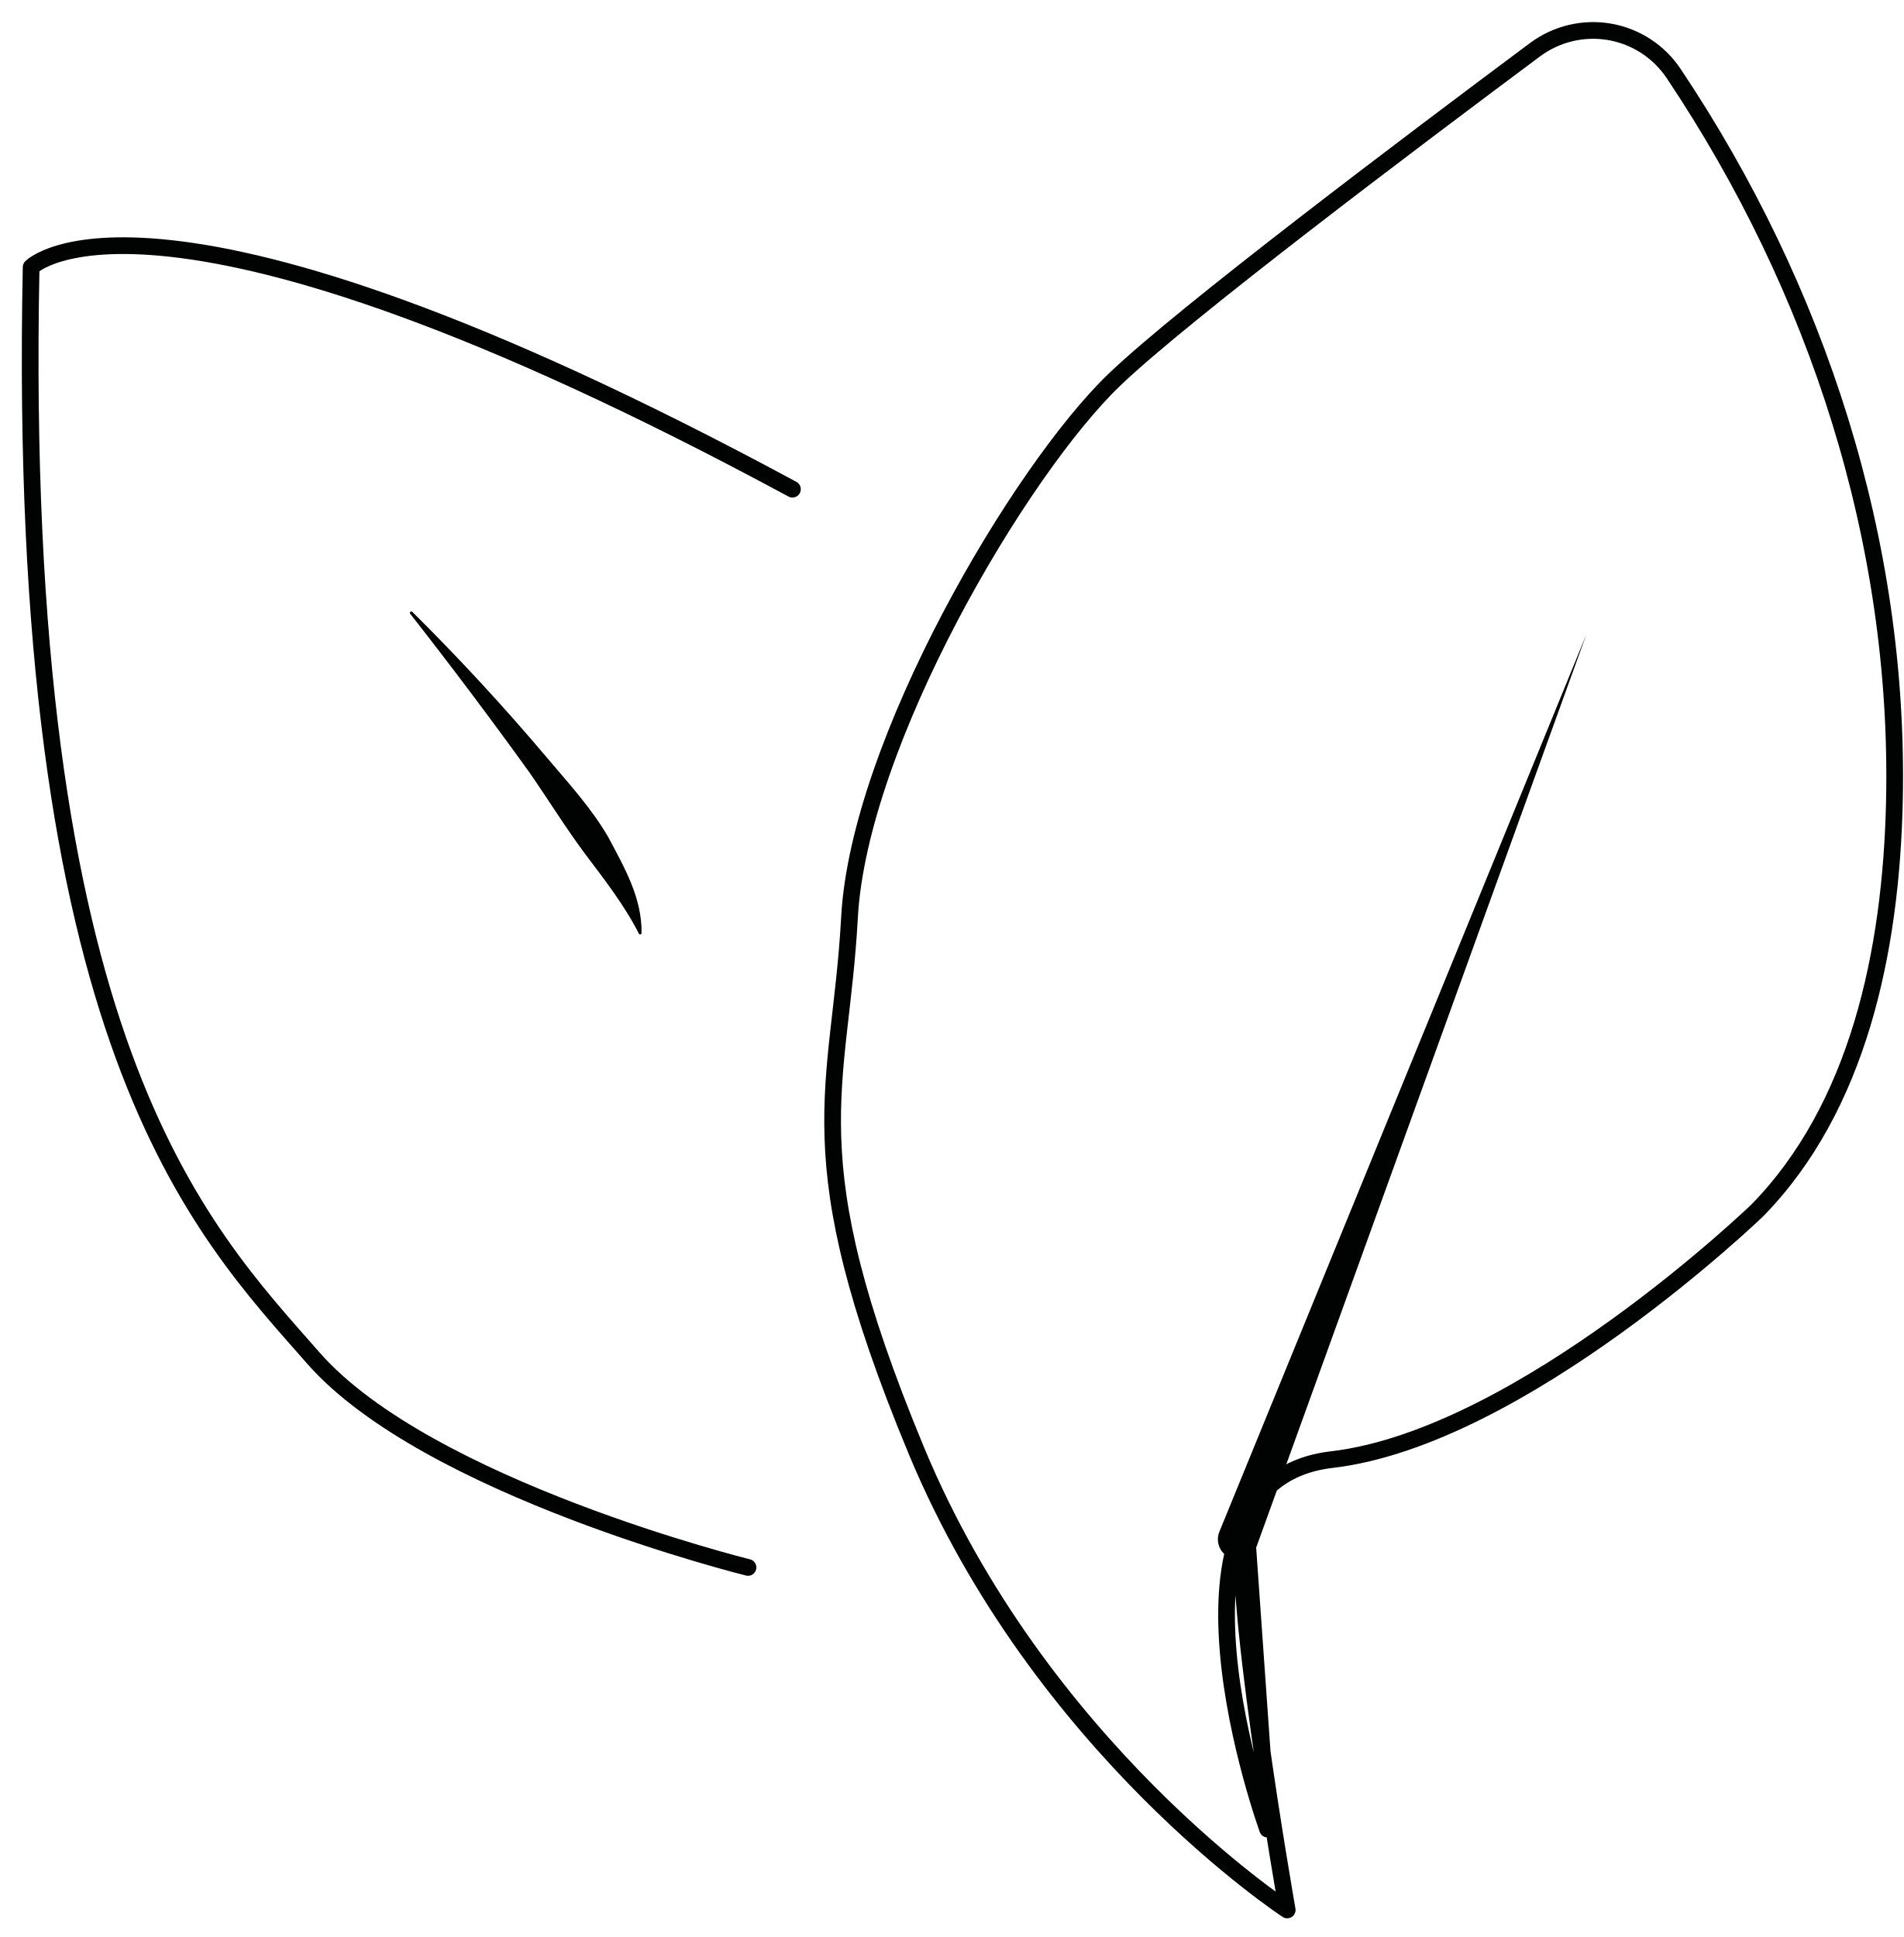
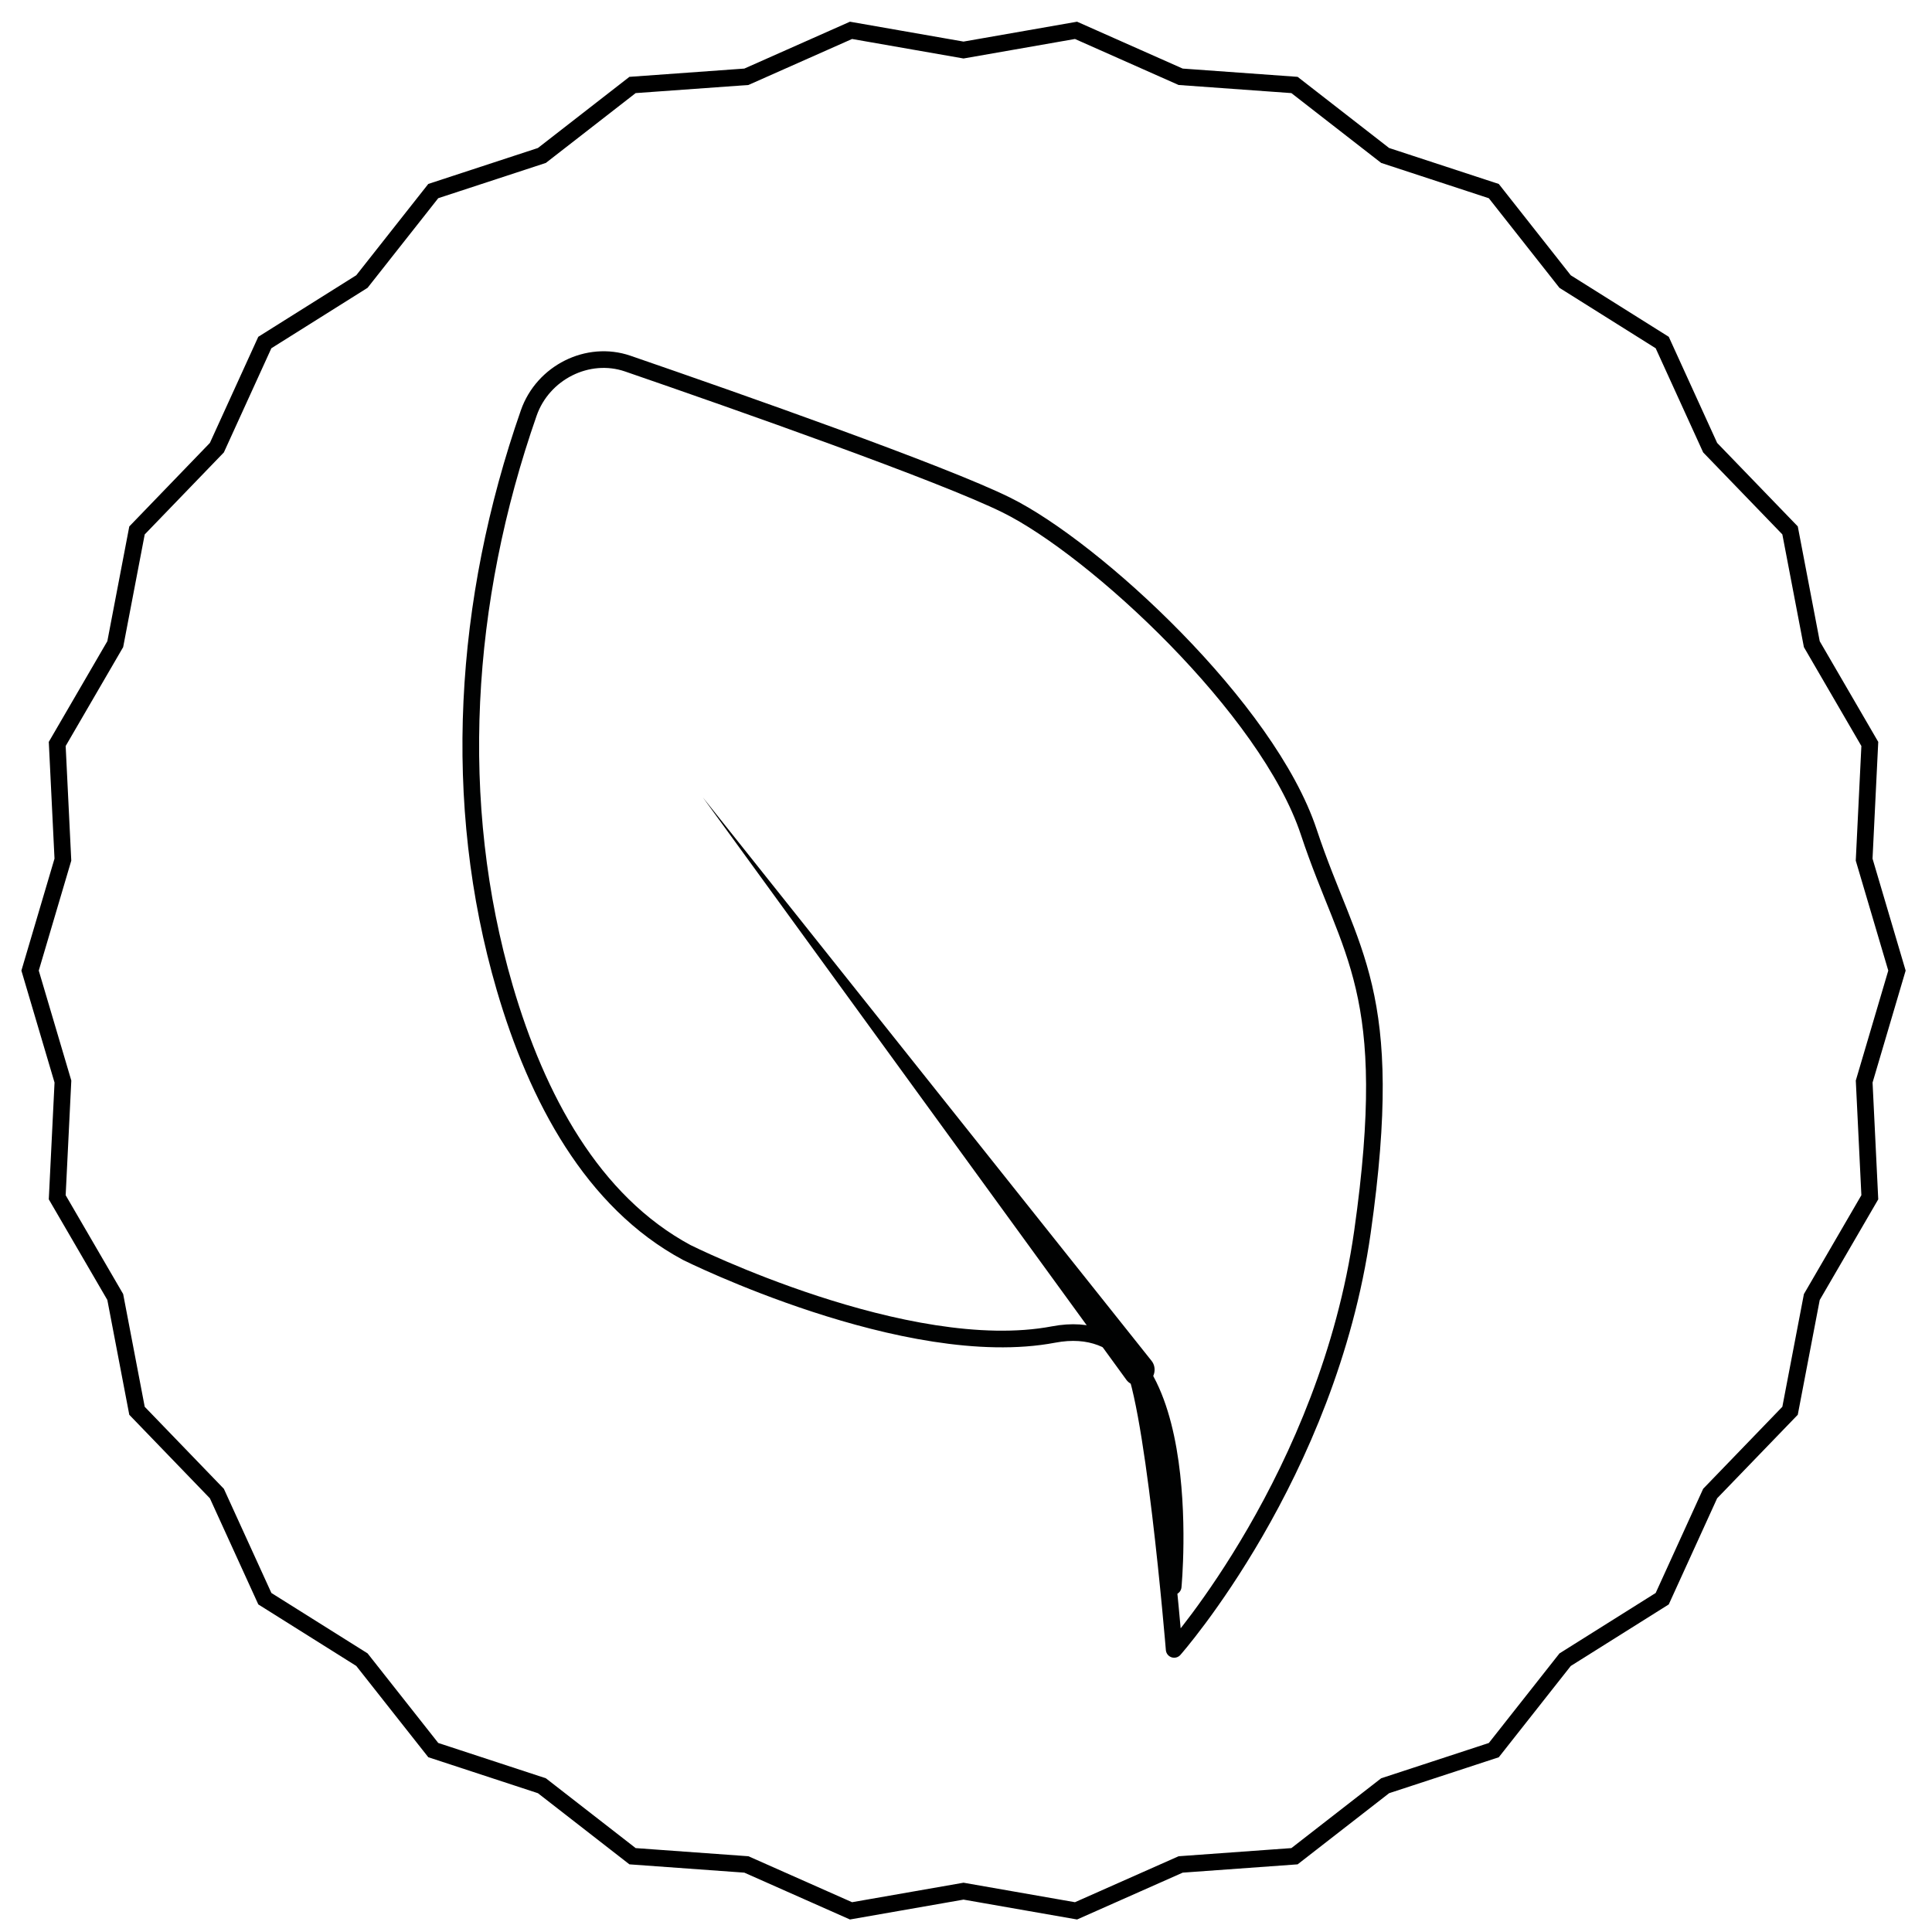
- <svg xmlns="http://www.w3.org/2000/svg" width="57" height="58" viewBox="0 0 57 58" fill="none">
-   <path fill-rule="evenodd" clip-rule="evenodd" d="M36.506 45.865L47.492 18.999L37.624 46.296C37.597 46.37 37.556 46.438 37.503 46.496C37.45 46.554 37.386 46.601 37.315 46.635C37.244 46.668 37.167 46.687 37.088 46.691C37.009 46.694 36.931 46.683 36.857 46.656C36.783 46.629 36.715 46.588 36.657 46.535C36.599 46.482 36.551 46.418 36.518 46.347C36.485 46.276 36.466 46.198 36.462 46.12C36.458 46.041 36.47 45.963 36.497 45.889L36.506 45.865Z" fill="#010202" />
-   <path d="M22.394 46.934C22.394 46.934 12.802 44.561 9.384 40.668C5.967 36.773 0.457 31.266 0.932 8C0.932 8 4.542 4.297 23.724 14.648M37.294 45.447C36.723 46.871 38.537 57.19 38.537 57.19C38.537 57.19 31.13 52.348 27.428 43.421C23.723 34.494 25.149 32.69 25.433 27.467C25.717 22.244 30.526 14.094 33.362 11.371C35.406 9.408 42.248 4.251 45.962 1.484C46.279 1.249 46.64 1.081 47.023 0.99C47.407 0.899 47.804 0.887 48.193 0.954C48.581 1.022 48.951 1.169 49.281 1.384C49.611 1.6 49.893 1.881 50.111 2.209C54.415 8.644 56.877 16.214 56.716 23.955C56.621 28.546 55.607 33.175 52.617 36.237C52.617 36.237 45.566 43.041 39.867 43.706C34.17 44.37 37.95 54.77 37.95 54.77L37.294 45.447Z" stroke="#010202" stroke-width="0.5" stroke-linecap="round" stroke-linejoin="round" />
-   <path fill-rule="evenodd" clip-rule="evenodd" d="M12.345 18.322C13.755 19.719 15.101 21.178 16.381 22.695C17.023 23.454 17.703 24.193 18.21 25.066C18.674 25.941 19.222 26.87 19.207 27.936C19.207 27.946 19.204 27.955 19.198 27.963C19.192 27.97 19.183 27.975 19.174 27.977C19.165 27.98 19.155 27.979 19.146 27.975C19.138 27.971 19.131 27.964 19.126 27.955L19.123 27.948C18.674 27.071 18.081 26.32 17.496 25.54C16.916 24.759 16.402 23.923 15.84 23.115C14.686 21.512 13.499 19.933 12.281 18.379C12.278 18.374 12.275 18.369 12.274 18.364C12.272 18.358 12.272 18.353 12.272 18.347C12.273 18.341 12.275 18.336 12.278 18.331C12.281 18.326 12.284 18.322 12.289 18.319C12.297 18.312 12.307 18.309 12.318 18.31C12.328 18.31 12.338 18.315 12.345 18.322Z" fill="#010202" />
+ <svg xmlns="http://www.w3.org/2000/svg" width="58" height="58" viewBox="0 0 58 58" fill="none">
+   <path fill-rule="evenodd" clip-rule="evenodd" d="M33.813 41.421L21.104 23.943L34.568 40.85C34.723 41.042 34.682 41.33 34.475 41.492C34.27 41.654 33.979 41.628 33.825 41.437C33.821 41.432 33.817 41.426 33.813 41.421Z" fill="#010202" />
+   <path d="M33.897 40.729C34.601 41.628 35.249 49.516 35.249 49.516C35.249 49.516 39.86 44.3 40.901 36.987C41.939 29.673 40.522 28.695 39.291 24.981C38.061 21.267 32.871 16.478 30.215 15.163C28.3 14.215 22.167 12.06 18.844 10.915C17.648 10.505 16.299 11.181 15.874 12.397C13.901 18.048 13.527 24.093 15.153 29.658C16.119 32.957 17.778 36.074 20.617 37.601C20.617 37.601 27.227 40.897 31.63 40.063C36.03 39.23 35.22 47.629 35.22 47.629" stroke="#010202" stroke-width="0.5" stroke-linecap="round" stroke-linejoin="round" />
+   <path fill-rule="evenodd" clip-rule="evenodd" d="M28.926 56.774L25.548 57.365L22.407 55.972L18.989 55.725L16.268 53.609L13.007 52.539L10.865 49.824L7.951 47.994L6.511 44.838L4.113 42.353L3.46 38.937L1.718 35.943L1.889 32.469L0.903 29.138L1.888 25.807L1.718 22.334L3.46 19.338L4.113 15.924L6.511 13.439L7.95 10.283L10.865 8.452L13.007 5.736L16.268 4.667L18.989 2.551L22.407 2.305L25.548 0.911L28.926 1.502L32.303 0.911L35.444 2.305L38.862 2.551L41.583 4.667L44.845 5.737L46.986 8.453L49.901 10.283L51.34 13.439L53.739 15.923L54.392 19.339L56.133 22.334L55.963 25.807L56.948 29.138L55.964 32.469L56.133 35.943L54.392 38.938L53.739 42.352L51.34 44.837L49.901 47.994L46.986 49.825L44.845 52.54L41.583 53.609L38.862 55.725L35.444 55.972L32.303 57.365L28.926 56.774Z" stroke="black" stroke-width="0.5" />
</svg>
